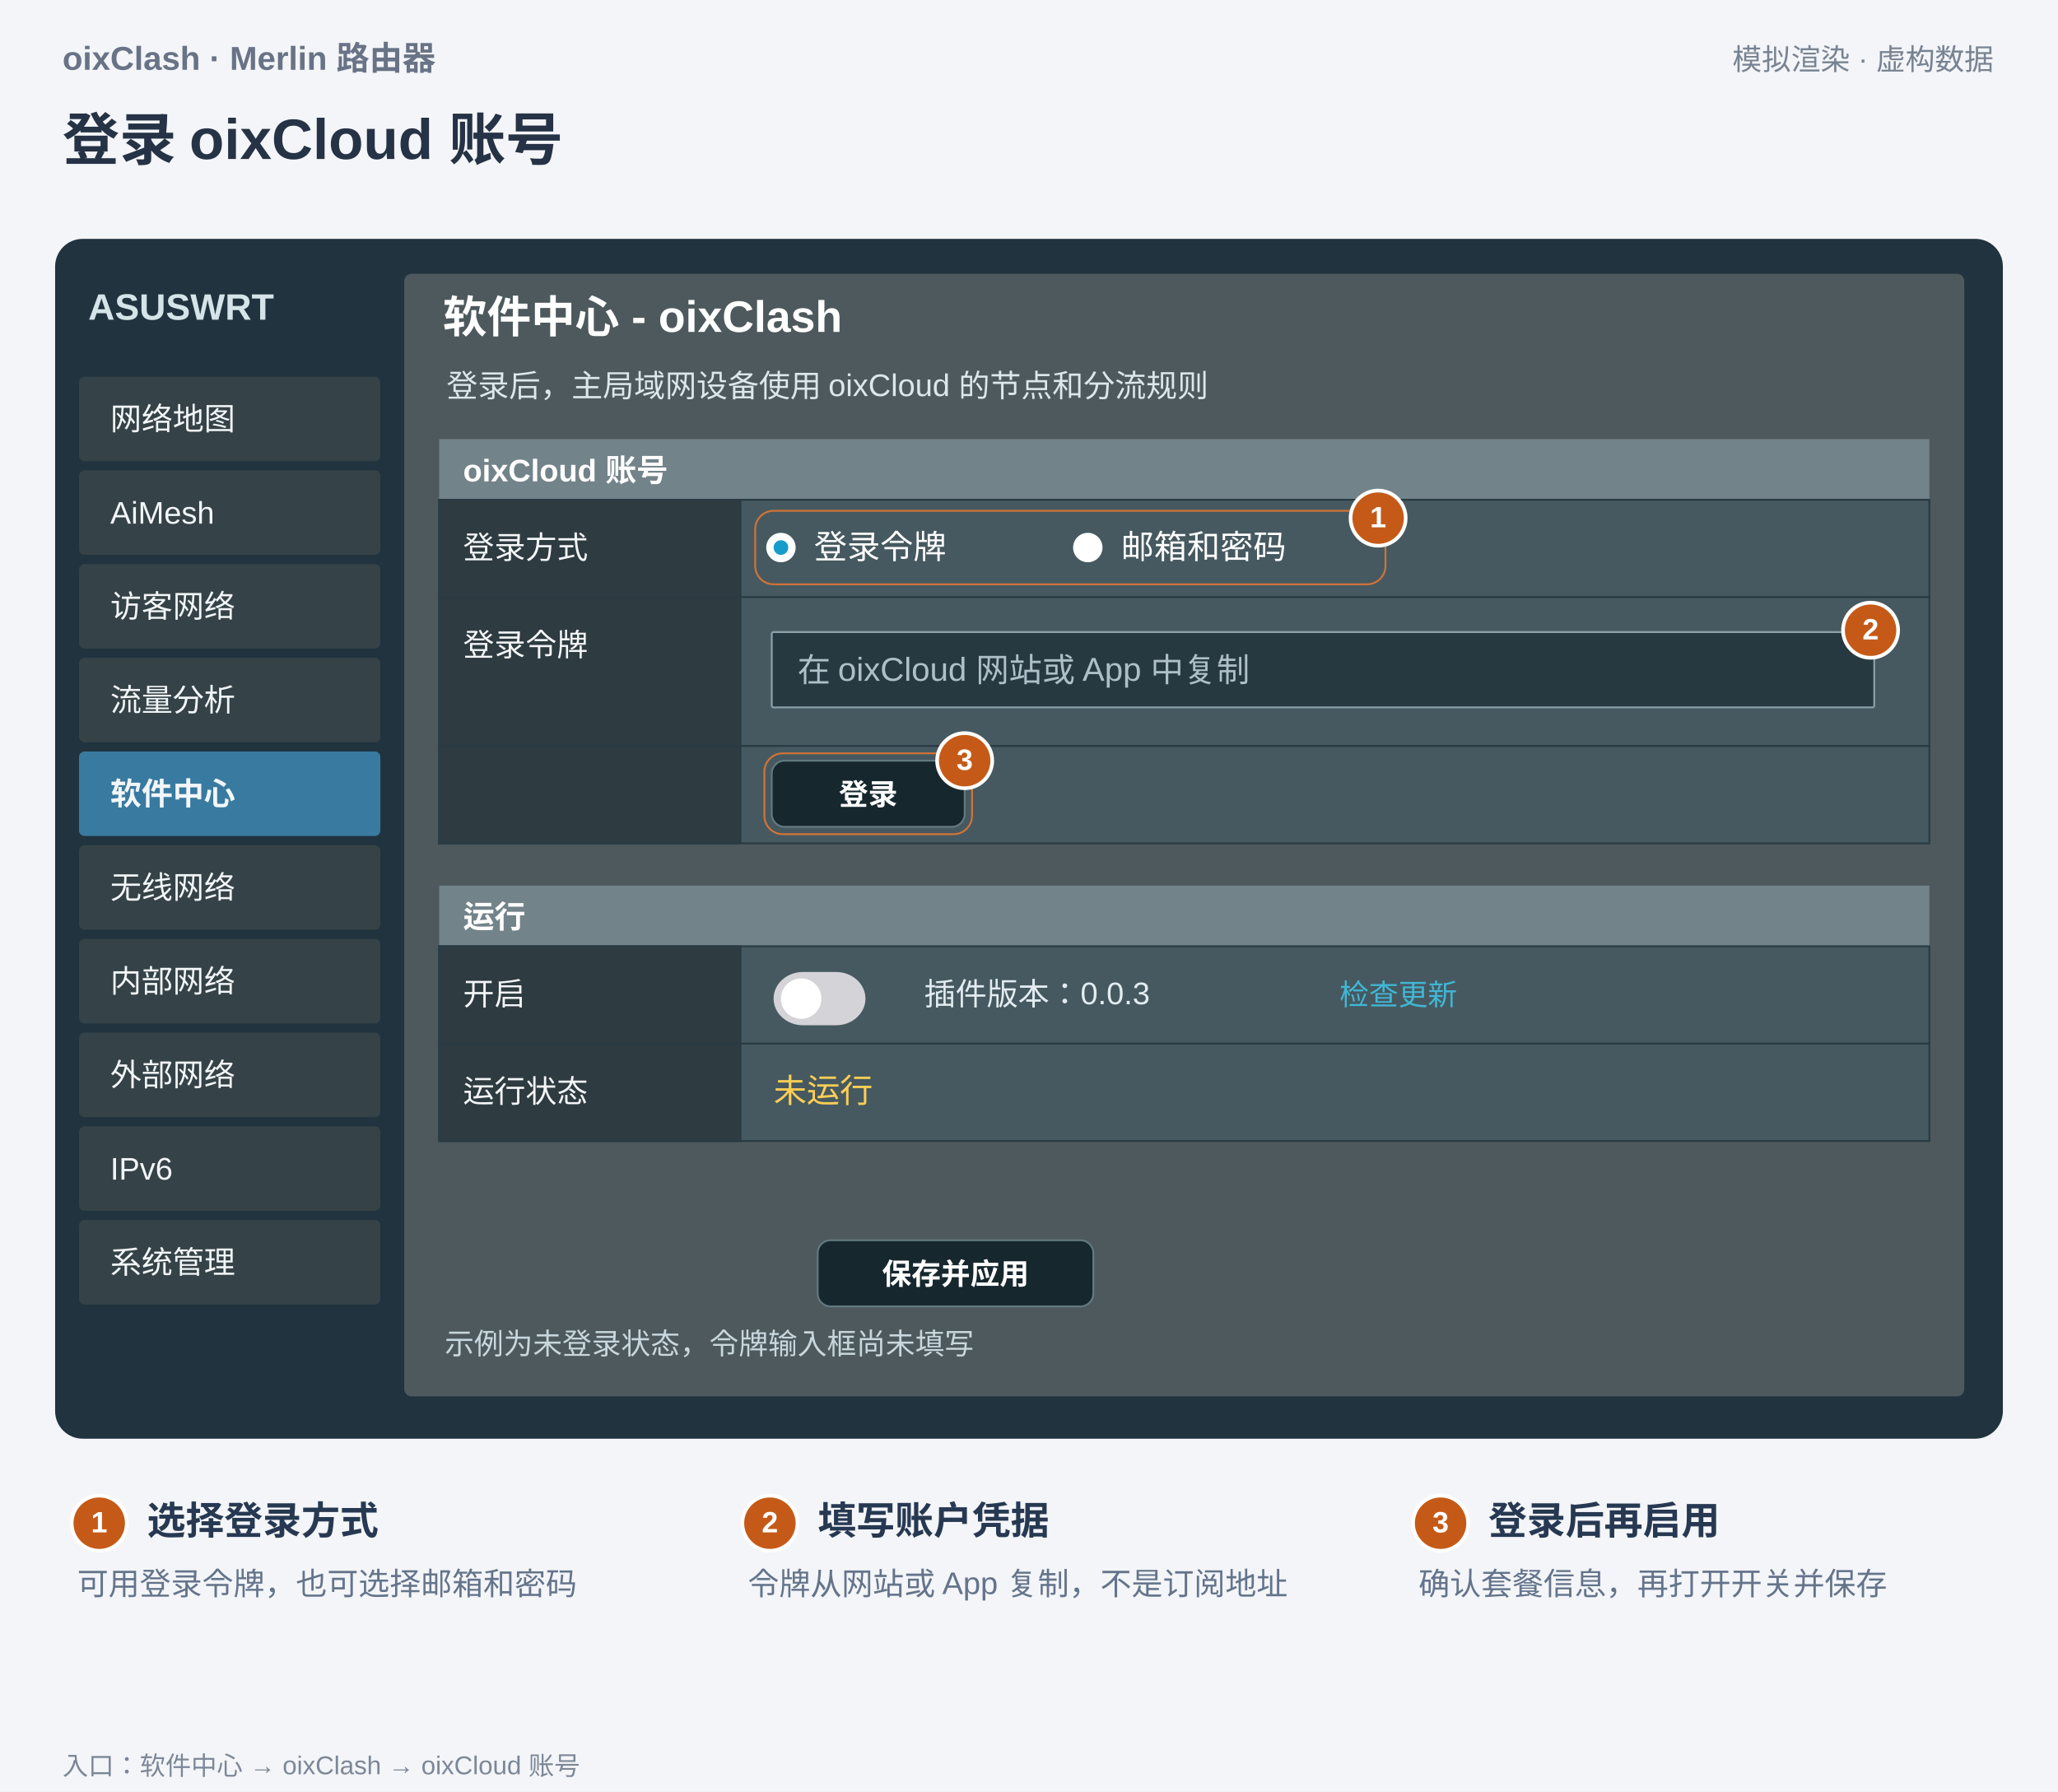
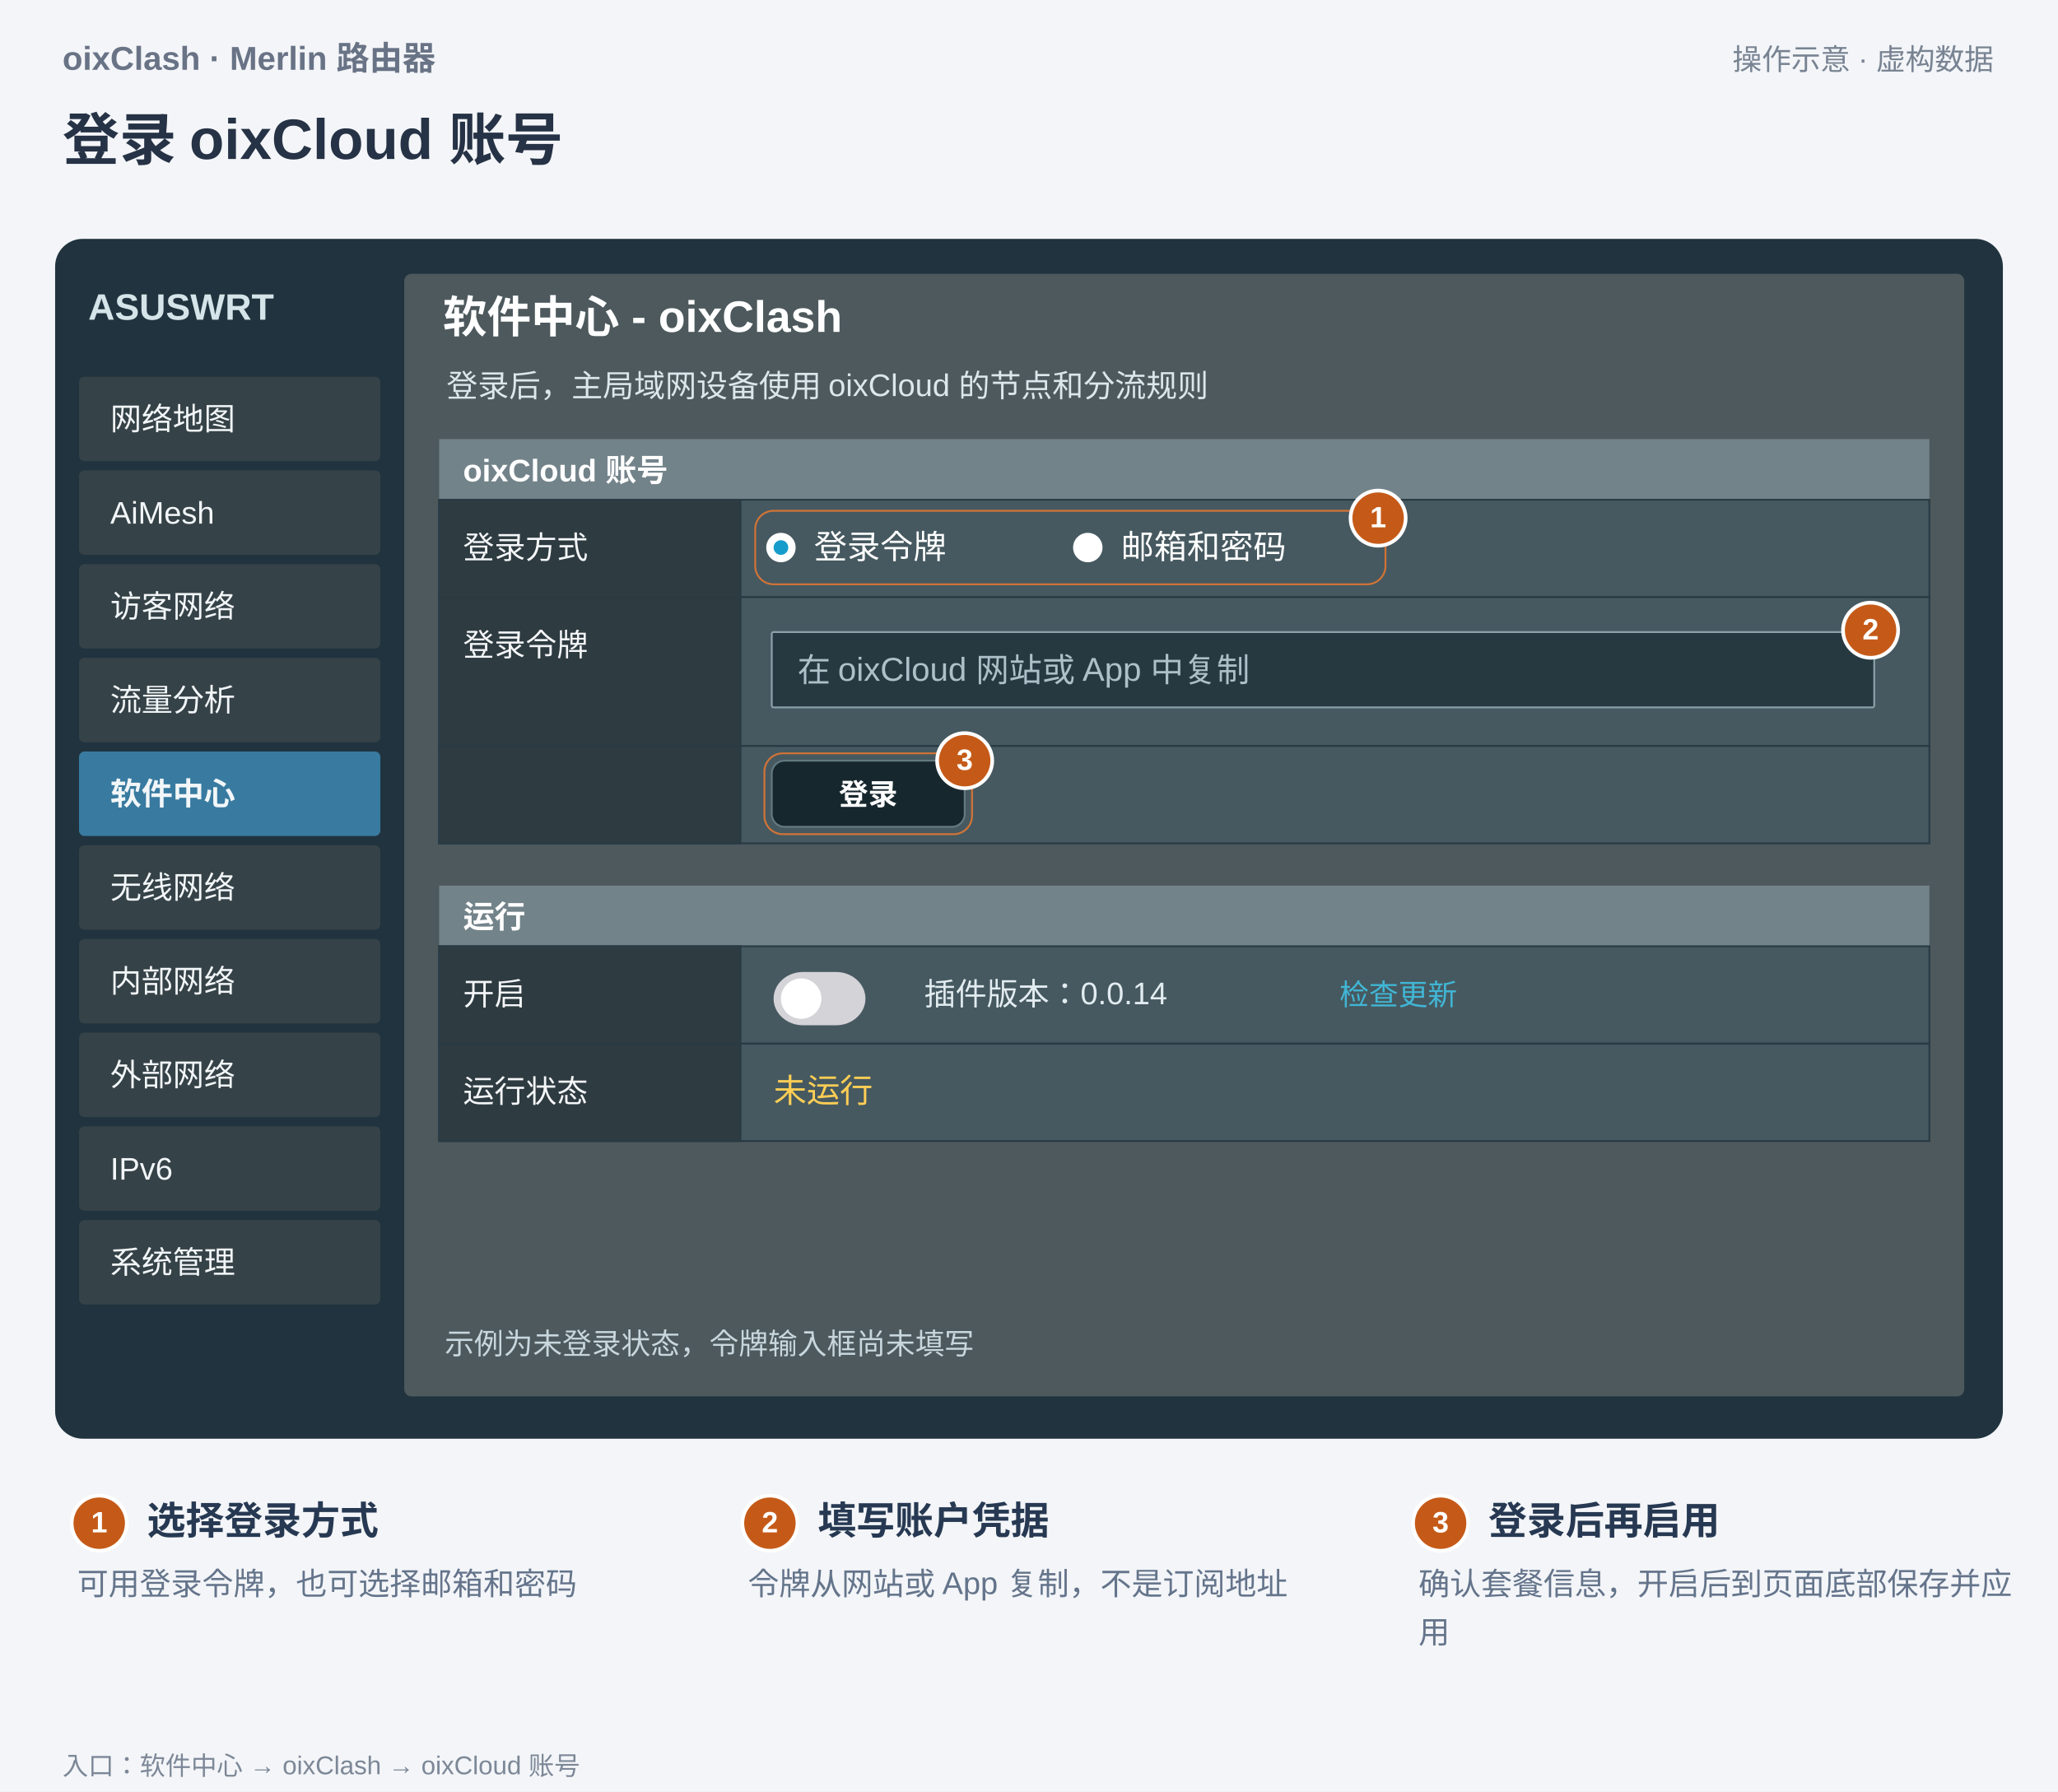
<svg xmlns="http://www.w3.org/2000/svg" width="1120" height="975" viewBox="0 0 1120 975" role="img" aria-labelledby="title desc">
  <g font-family="-apple-system,BlinkMacSystemFont,'PingFang SC','Segoe UI',Arial,sans-serif">
    <rect x="0" y="0" width="1120" height="975" rx="0" fill="#f3f5f8" stroke="none" />
    <text x="34" y="38" font-size="18" fill="#697386" font-weight="600" text-anchor="start">oixClash · Merlin 路由器</text>
-     <text x="1085" y="38" font-size="16" fill="#788392" font-weight="500" text-anchor="end">模拟渲染 · 虚构数据</text>
+     <text x="1085" y="38" font-size="16" fill="#788392" font-weight="500" text-anchor="end">操作示意 · 虚构数据</text>
    <text x="34" y="87" font-size="31" fill="#263245" font-weight="700" text-anchor="start">登录 oixCloud 账号</text>
    <rect x="30" y="130" width="1060" height="653" rx="15" fill="#20333e" stroke="none" />
    <rect x="220" y="149" width="849" height="611" rx="4" fill="#4d595d" stroke="none" />
    <text x="48" y="174" font-size="20" fill="#d5e4e8" font-weight="700" text-anchor="start">ASUSWRT</text>
    <text x="241" y="181" font-size="24" fill="#fff" font-weight="600" text-anchor="start">软件中心 - oixClash</text>
    <rect x="43" y="205" width="164" height="46" rx="3" fill="#354247" stroke="none" />
    <text x="60" y="234" font-size="17" fill="#f2f6f8" font-weight="400" text-anchor="start">网络地图</text>
    <rect x="43" y="256" width="164" height="46" rx="3" fill="#354247" stroke="none" />
    <text x="60" y="285" font-size="17" fill="#f2f6f8" font-weight="400" text-anchor="start">AiMesh</text>
    <rect x="43" y="307" width="164" height="46" rx="3" fill="#354247" stroke="none" />
    <text x="60" y="336" font-size="17" fill="#f2f6f8" font-weight="400" text-anchor="start">访客网络</text>
    <rect x="43" y="358" width="164" height="46" rx="3" fill="#354247" stroke="none" />
    <text x="60" y="387" font-size="17" fill="#f2f6f8" font-weight="400" text-anchor="start">流量分析</text>
    <rect x="43" y="409" width="164" height="46" rx="3" fill="#387aa0" stroke="none" />
    <text x="60" y="438" font-size="17" fill="#f2f6f8" font-weight="600" text-anchor="start">软件中心</text>
    <rect x="43" y="460" width="164" height="46" rx="3" fill="#354247" stroke="none" />
    <text x="60" y="489" font-size="17" fill="#f2f6f8" font-weight="400" text-anchor="start">无线网络</text>
    <rect x="43" y="511" width="164" height="46" rx="3" fill="#354247" stroke="none" />
    <text x="60" y="540" font-size="17" fill="#f2f6f8" font-weight="400" text-anchor="start">内部网络</text>
    <rect x="43" y="562" width="164" height="46" rx="3" fill="#354247" stroke="none" />
    <text x="60" y="591" font-size="17" fill="#f2f6f8" font-weight="400" text-anchor="start">外部网络</text>
    <rect x="43" y="613" width="164" height="46" rx="3" fill="#354247" stroke="none" />
    <text x="60" y="642" font-size="17" fill="#f2f6f8" font-weight="400" text-anchor="start">IPv6</text>
    <rect x="43" y="664" width="164" height="46" rx="3" fill="#354247" stroke="none" />
    <text x="60" y="693" font-size="17" fill="#f2f6f8" font-weight="400" text-anchor="start">系统管理</text>
    <text x="243" y="216" font-size="17" fill="#dbe7eb" font-weight="400" text-anchor="start">登录后，主局域网设备使用 oixCloud 的节点和分流规则</text>
    <rect x="239" y="239" width="811" height="33" rx="0" fill="#73838a" stroke="none" />
    <text x="252" y="262" font-size="17" fill="#fff" font-weight="600" text-anchor="start">oixCloud 账号</text>
    <rect x="239" y="272" width="811" height="53" rx="0" fill="#465960" stroke="#293b44" />
    <rect x="239" y="272" width="164" height="53" rx="0" fill="#2e3b41" stroke="#293b44" />
    <text x="252" y="304" font-size="17" fill="#f4f6f8" font-weight="400" text-anchor="start">登录方式</text>
    <circle cx="425" cy="298" r="8" fill="#fff" stroke="none" stroke-width="1" />
    <circle cx="425" cy="298" r="4" fill="#169ccb" stroke="none" stroke-width="1" />
    <text x="443" y="304" font-size="18" fill="#fff" font-weight="400" text-anchor="start">登录令牌</text>
    <circle cx="592" cy="298" r="8" fill="#fff" stroke="none" stroke-width="1" />
    <text x="610" y="304" font-size="18" fill="#fff" font-weight="400" text-anchor="start">邮箱和密码</text>
    <rect x="411" y="278" width="343" height="40" rx="10" fill="none" stroke="#d27336" />
    <circle cx="750" cy="282" r="15" fill="#c55a18" stroke="#fff" stroke-width="2" />
    <text x="750" y="287" font-size="16" fill="#fff" font-weight="700" text-anchor="middle">1</text>
    <rect x="239" y="325" width="811" height="81" rx="0" fill="#465960" stroke="#293b44" />
    <rect x="239" y="325" width="164" height="81" rx="0" fill="#2e3b41" stroke="#293b44" />
    <text x="252" y="357" font-size="17" fill="#f4f6f8" font-weight="400" text-anchor="start">登录令牌</text>
    <rect x="420" y="344" width="600" height="41" rx="1" fill="#263941" stroke="#8ba1a9" />
    <text x="434" y="371" font-size="18" fill="#aebfc7" font-weight="400" text-anchor="start">在 oixCloud 网站或 App 中复制</text>
    <circle cx="1018" cy="343" r="15" fill="#c55a18" stroke="#fff" stroke-width="2" />
    <text x="1018" y="348" font-size="16" fill="#fff" font-weight="700" text-anchor="middle">2</text>
    <rect x="239" y="406" width="811" height="53" rx="0" fill="#465960" stroke="#293b44" />
    <rect x="239" y="406" width="164" height="53" rx="0" fill="#2e3b41" stroke="#293b44" />
    <text x="252" y="438" font-size="17" fill="#f4f6f8" font-weight="400" text-anchor="start" />
    <rect x="420" y="414" width="105" height="36" rx="7" fill="#17272e" stroke="#637980" />
    <text x="472.5" y="438" font-size="16" fill="#fff" font-weight="600" text-anchor="middle">登录</text>
    <rect x="416" y="410" width="113" height="44" rx="10" fill="none" stroke="#d27336" />
    <circle cx="525" cy="414" r="15" fill="#c55a18" stroke="#fff" stroke-width="2" />
    <text x="525" y="419" font-size="16" fill="#fff" font-weight="700" text-anchor="middle">3</text>
    <rect x="239" y="482" width="811" height="33" rx="0" fill="#73838a" stroke="none" />
    <text x="252" y="505" font-size="17" fill="#fff" font-weight="600" text-anchor="start">运行</text>
    <rect x="239" y="515" width="811" height="53" rx="0" fill="#465960" stroke="#293b44" />
    <rect x="239" y="515" width="164" height="53" rx="0" fill="#2e3b41" stroke="#293b44" />
    <text x="252" y="547" font-size="17" fill="#f4f6f8" font-weight="400" text-anchor="start">开启</text>
    <rect x="421" y="529" width="50" height="29" rx="16" fill="#d3d3d8" stroke="none" />
    <circle cx="436" cy="543.5" r="11" fill="#fff" stroke="none" stroke-width="1" />
-     <text x="503" y="547" font-size="17" fill="#e2ecf0" font-weight="400" text-anchor="start">插件版本：0.0.3</text>
+     <text x="503" y="547" font-size="17" fill="#e2ecf0" font-weight="400" text-anchor="start">插件版本：0.0.14</text>
    <text x="729" y="547" font-size="16" fill="#41b6d5" font-weight="400" text-anchor="start">检查更新</text>
    <rect x="239" y="568" width="811" height="53" rx="0" fill="#465960" stroke="#293b44" />
    <rect x="239" y="568" width="164" height="53" rx="0" fill="#2e3b41" stroke="#293b44" />
    <text x="252" y="600" font-size="17" fill="#f4f6f8" font-weight="400" text-anchor="start">运行状态</text>
    <text x="421" y="600" font-size="18" fill="#ffce55" font-weight="400" text-anchor="start">未运行</text>
-     <rect x="445" y="675" width="150" height="36" rx="7" fill="#17272e" stroke="#637980" />
-     <text x="520" y="699" font-size="16" fill="#fff" font-weight="600" text-anchor="middle">保存并应用</text>
    <text x="242" y="737" font-size="16" fill="#c8d7dd" font-weight="400" text-anchor="start">示例为未登录状态，令牌输入框尚未填写</text>
    <circle cx="54" cy="829" r="15" fill="#c55a18" stroke="#fff" stroke-width="2" />
    <text x="54" y="834" font-size="16" fill="#fff" font-weight="700" text-anchor="middle">1</text>
    <text x="80" y="835" font-size="21" fill="#273952" font-weight="600" text-anchor="start">选择登录方式</text>
    <text x="42" y="868" font-size="17" fill="#64748b" font-weight="400" text-anchor="start">可用登录令牌，也可选择邮箱和密码</text>
    <circle cx="419" cy="829" r="15" fill="#c55a18" stroke="#fff" stroke-width="2" />
    <text x="419" y="834" font-size="16" fill="#fff" font-weight="700" text-anchor="middle">2</text>
    <text x="445" y="835" font-size="21" fill="#273952" font-weight="600" text-anchor="start">填写账户凭据</text>
    <text x="407" y="868" font-size="17" fill="#64748b" font-weight="400" text-anchor="start">令牌从网站或 App 复制，不是订阅地址</text>
    <circle cx="784" cy="829" r="15" fill="#c55a18" stroke="#fff" stroke-width="2" />
    <text x="784" y="834" font-size="16" fill="#fff" font-weight="700" text-anchor="middle">3</text>
    <text x="810" y="835" font-size="21" fill="#273952" font-weight="600" text-anchor="start">登录后再启用</text>
-     <text x="772" y="868" font-size="17" fill="#64748b" font-weight="400" text-anchor="start">确认套餐信息，再打开开关并保存</text>
+     <text x="772" y="868" font-size="17" fill="#64748b" font-weight="400" text-anchor="start">确认套餐信息，开启后到页面底部保存并应</text>
+     <text x="772" y="894.35" font-size="17" fill="#64748b" font-weight="400" text-anchor="start">用</text>
    <text x="34" y="966" font-size="14" fill="#7c8797" font-weight="400" text-anchor="start">入口：软件中心 → oixClash → oixCloud 账号</text>
  </g>
</svg>
